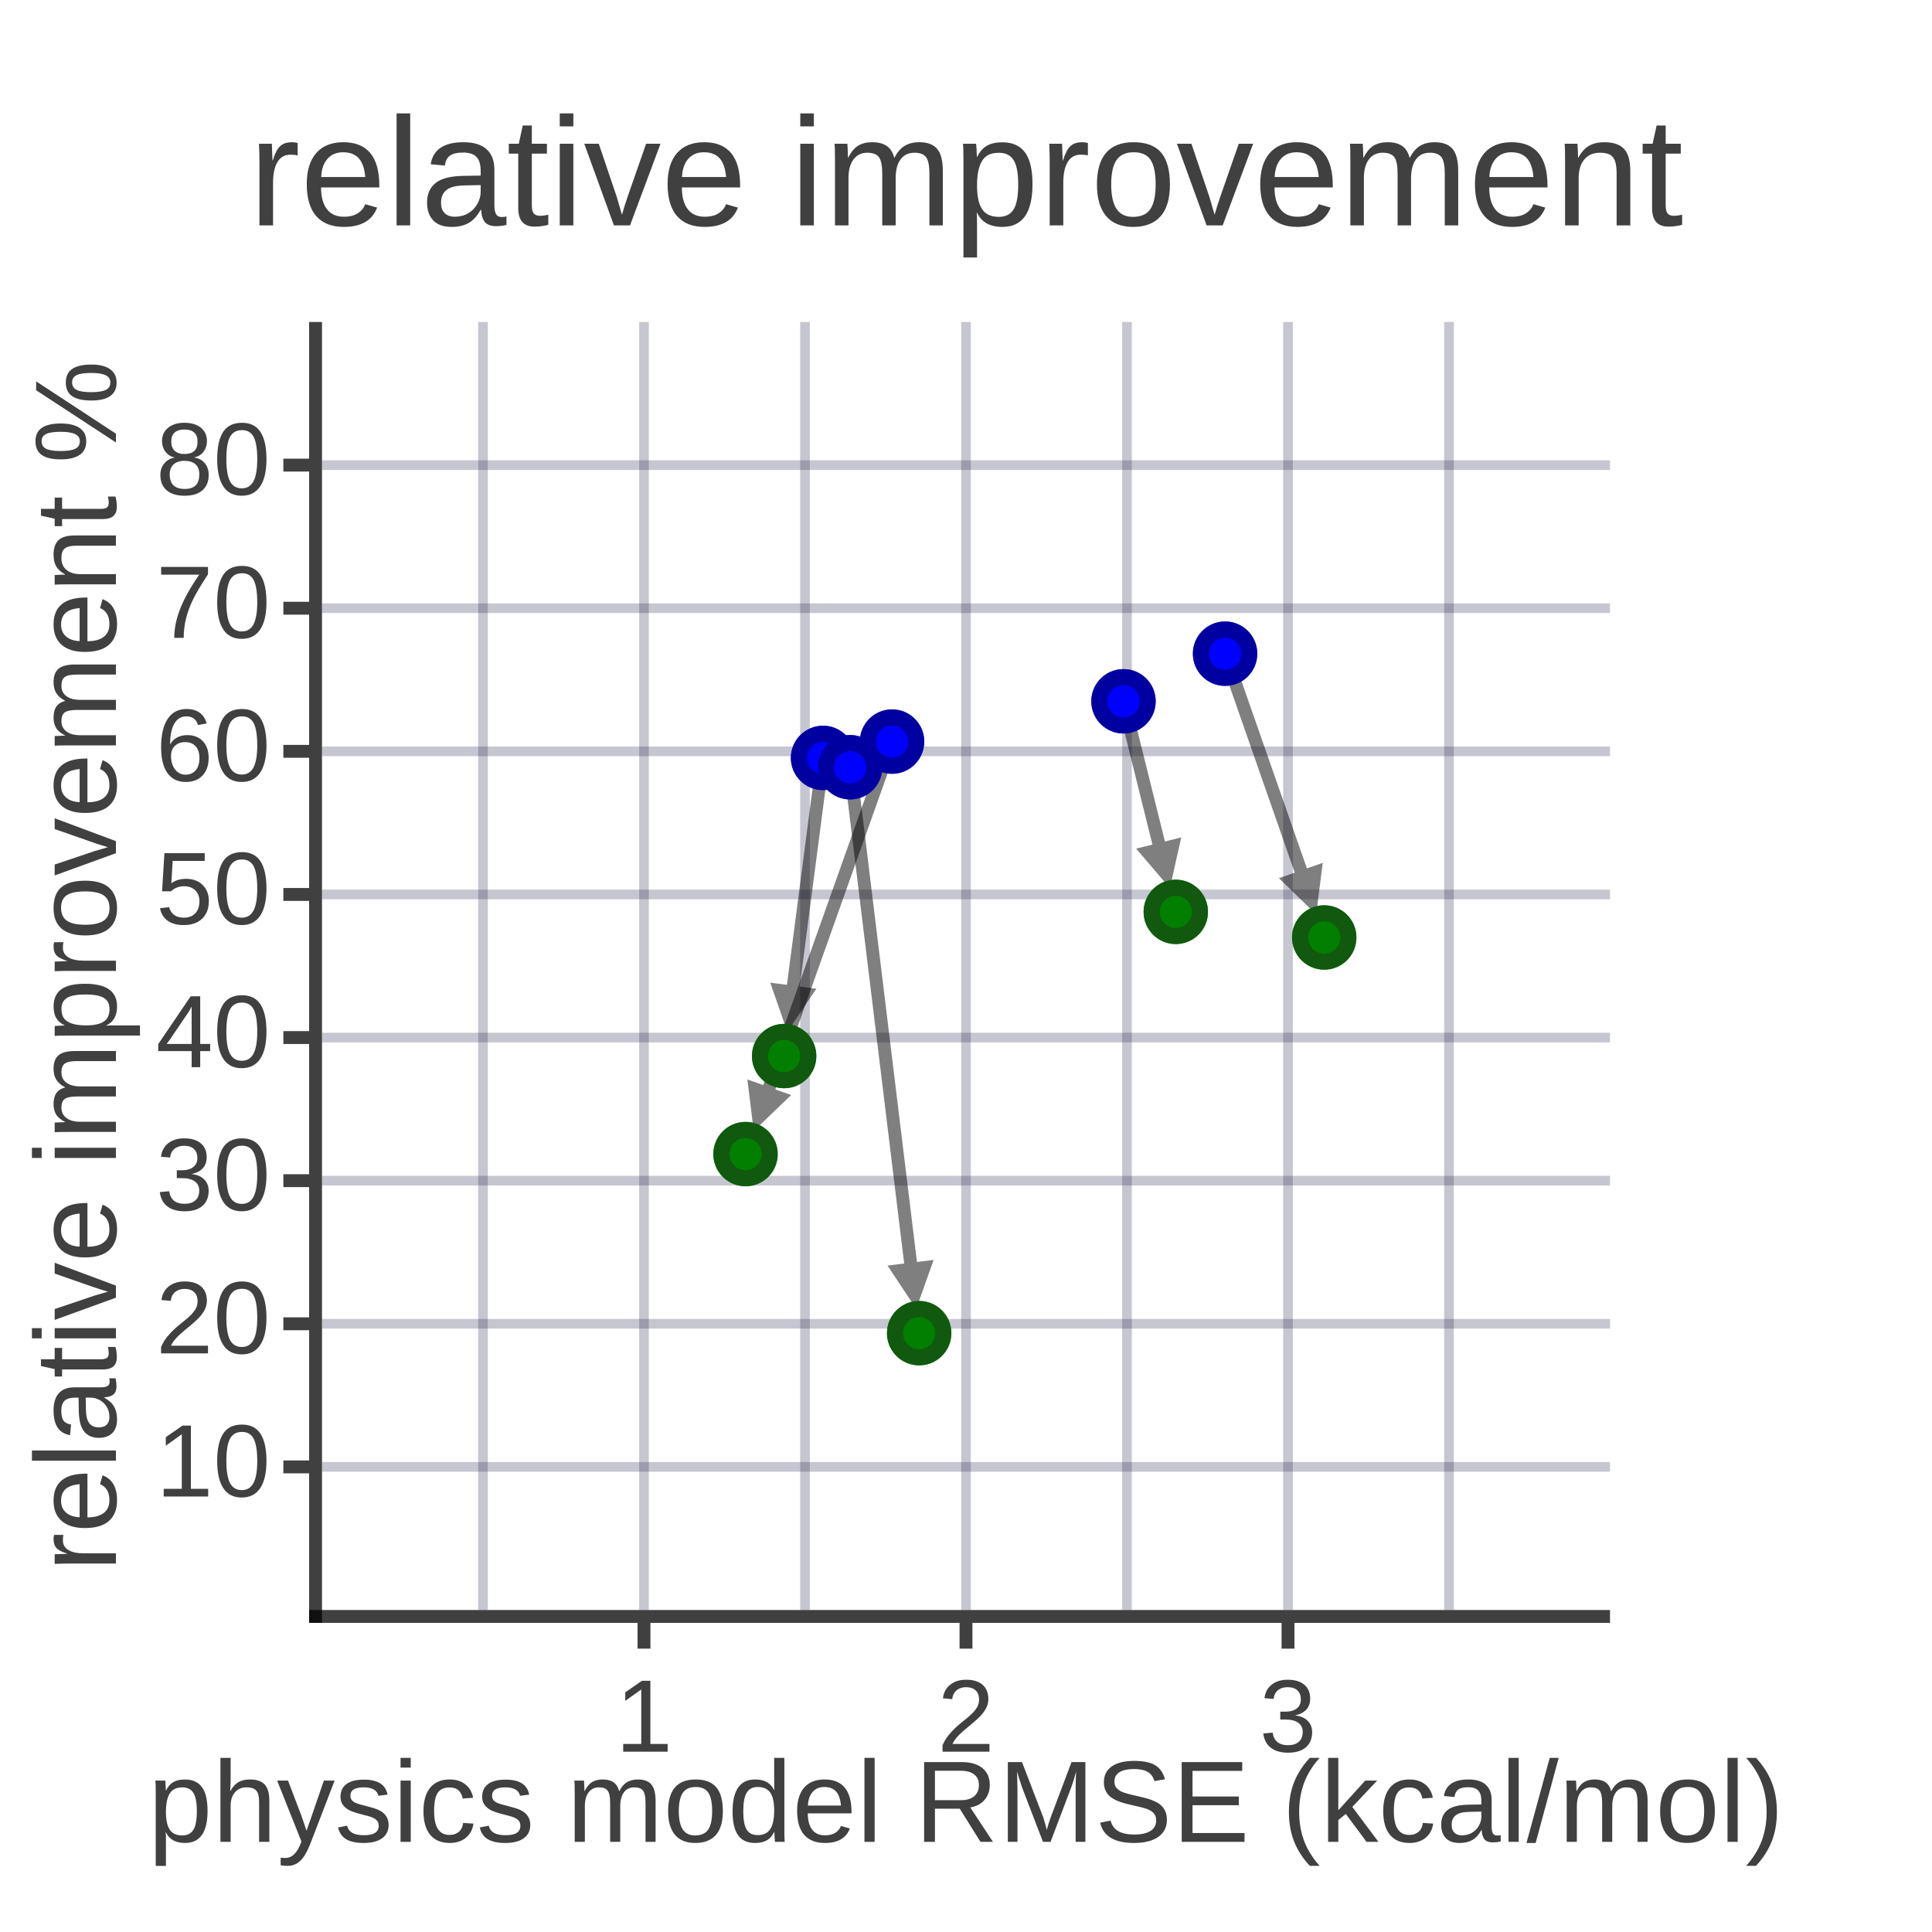
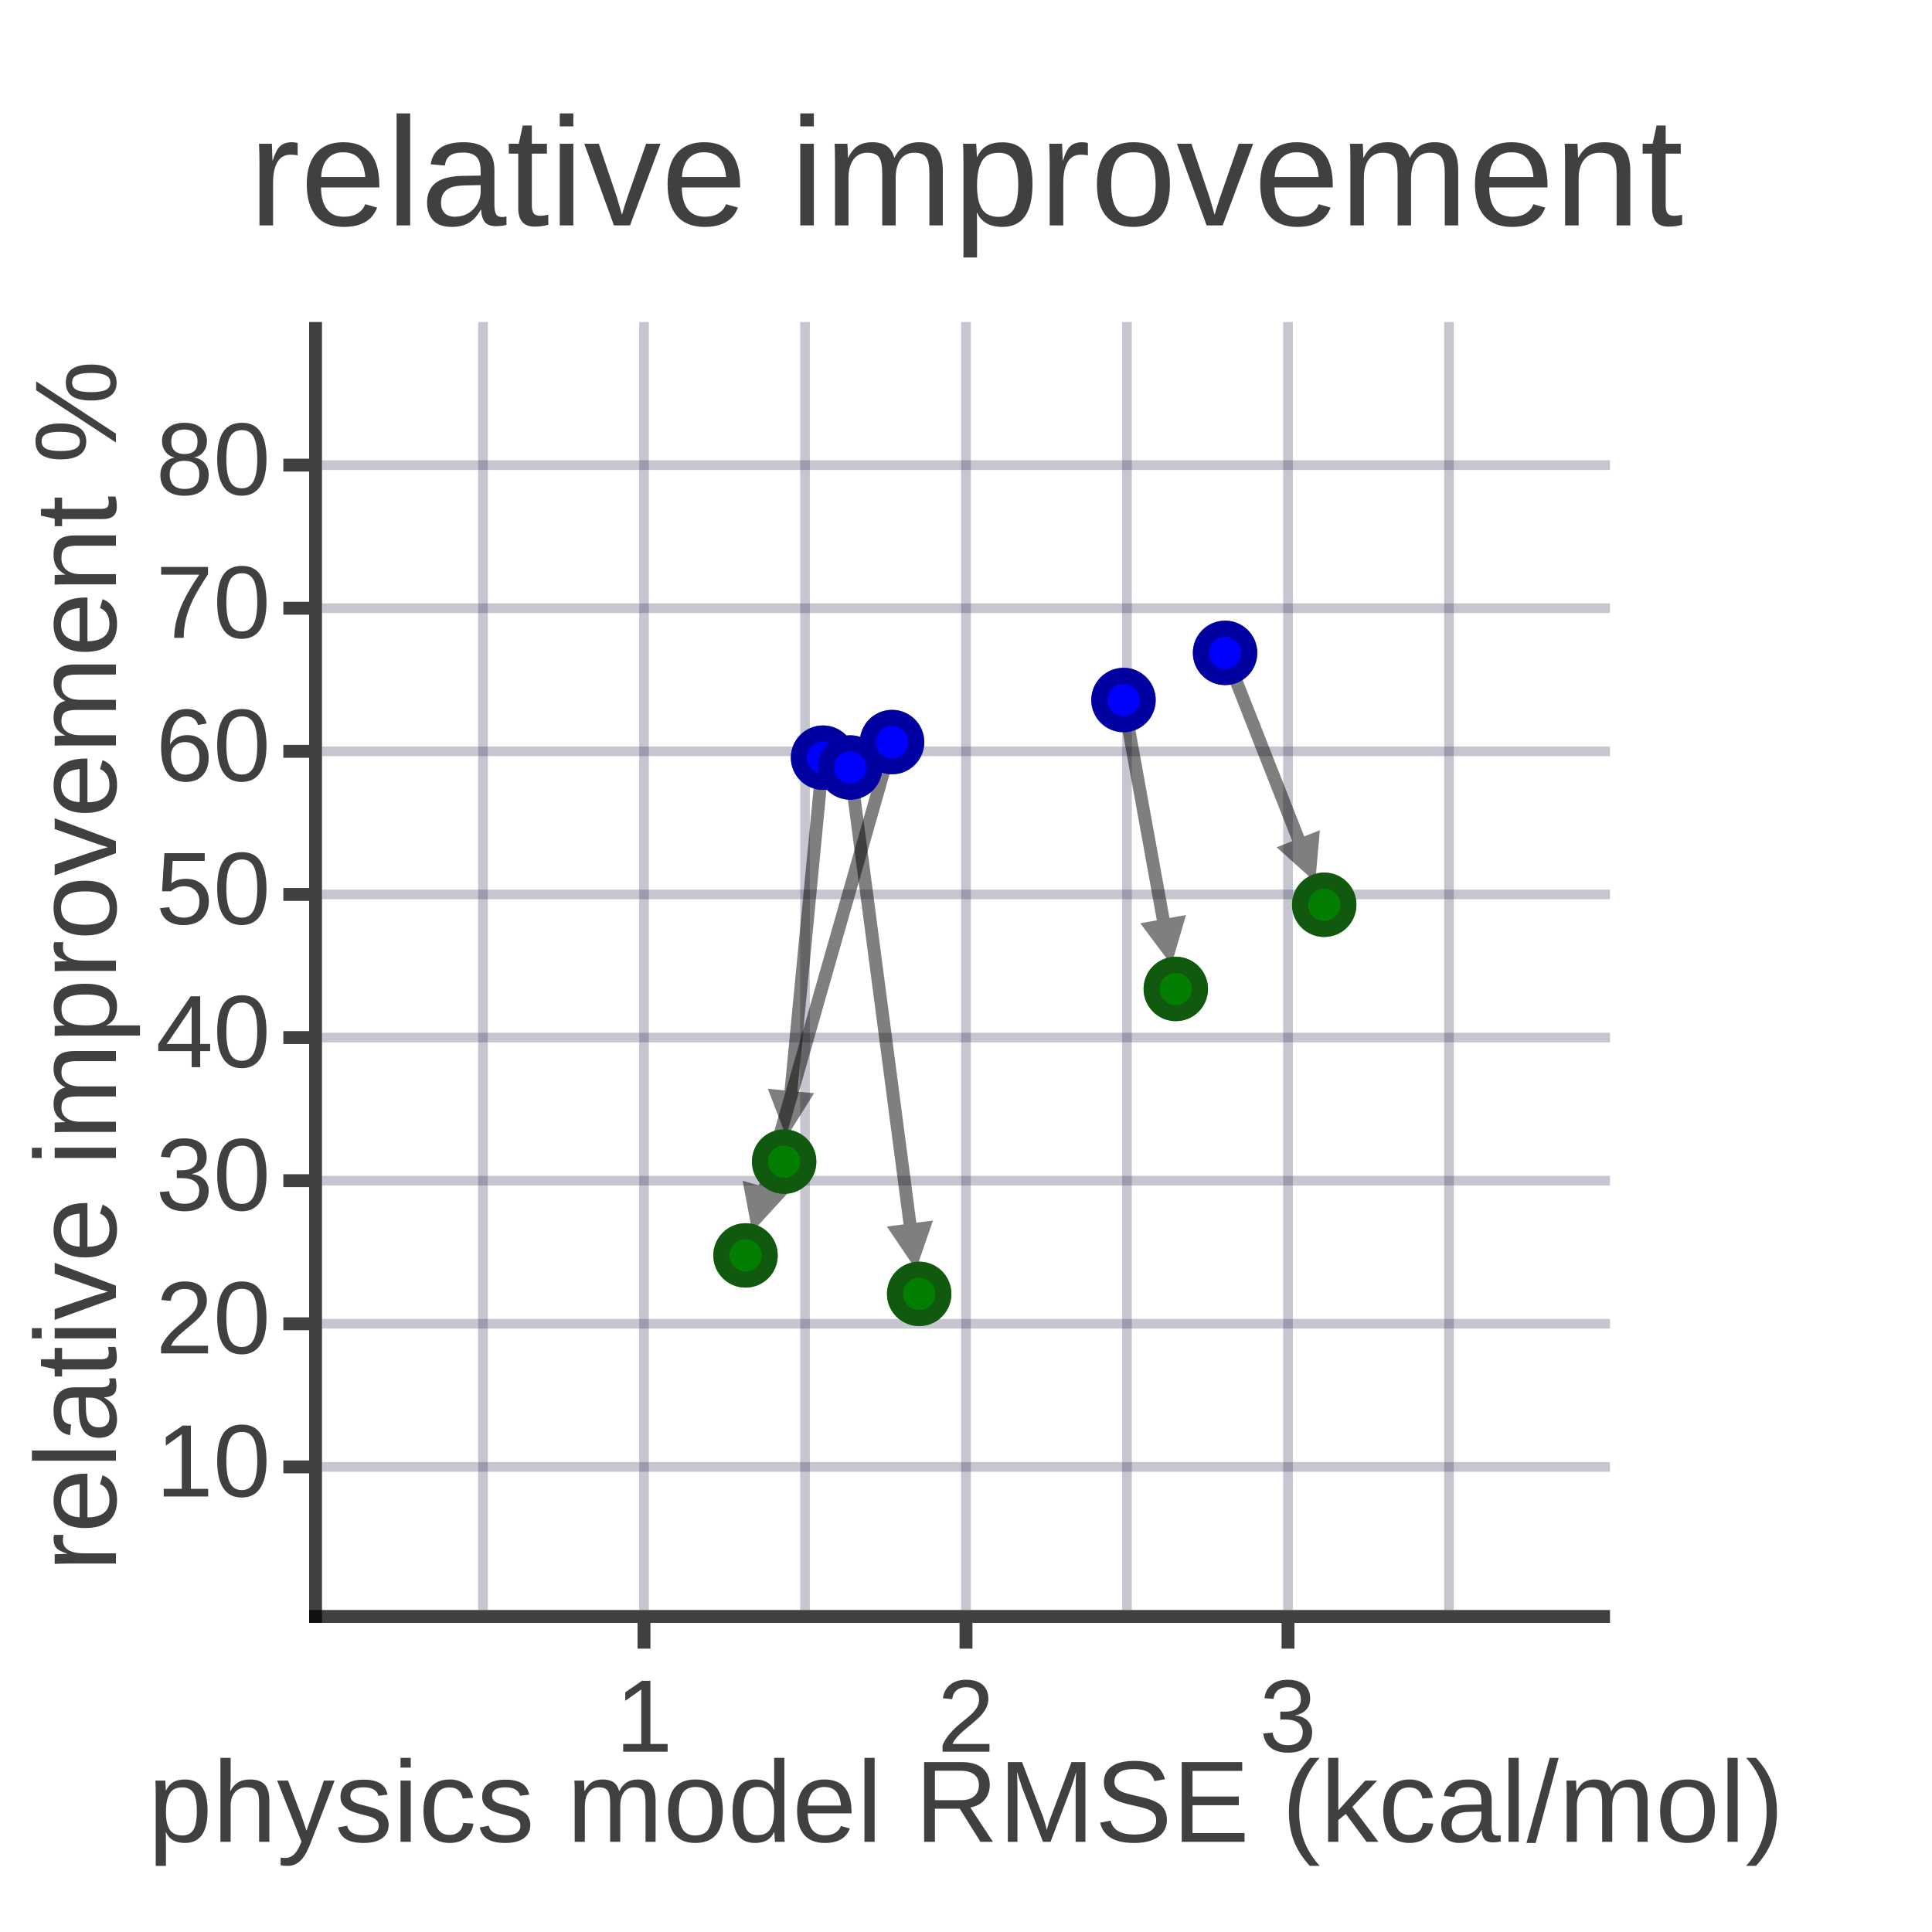
<svg xmlns="http://www.w3.org/2000/svg" xmlns:xlink="http://www.w3.org/1999/xlink" width="3000" height="3000" viewBox="0 0 1500 1500">
  <defs>
    <g id="d0">
      <path d="M-5.0,0 L-5.0,1010.0" fill="none" stroke="#000000" stroke-width="10.0" stroke-opacity="0.75" />
      <path d="M-10.0,1005.0 L1000,1005.0" fill="none" stroke="#000000" stroke-width="10.0" stroke-opacity="0.75" />
      <path d="M250.0,1010.0 L250.0,1030" fill="none" stroke="#000000" stroke-width="10.0" stroke-opacity="0.75" />
      <text x="250.0" y="1110" font-size="80" text-anchor="middle" fill="#000000" fill-opacity="0.75" font-family="Arial">1</text>
      <path d="M500.0,1010.0 L500.0,1030" fill="none" stroke="#000000" stroke-width="10.0" stroke-opacity="0.75" />
      <text x="500.0" y="1110" font-size="80" text-anchor="middle" fill="#000000" fill-opacity="0.75" font-family="Arial">2</text>
      <path d="M750.0,1010.0 L750.0,1030" fill="none" stroke="#000000" stroke-width="10.0" stroke-opacity="0.75" />
      <text x="750.0" y="1110" font-size="80" text-anchor="middle" fill="#000000" fill-opacity="0.75" font-family="Arial">3</text>
      <path d="M125.0,0 L125.0,1000" fill="none" stroke="#1e1e46" stroke-width="7.5" stroke-opacity="0.25" />
      <path d="M250.0,0 L250.0,1000" fill="none" stroke="#1e1e46" stroke-width="7.5" stroke-opacity="0.25" />
      <path d="M375.0,0 L375.0,1000" fill="none" stroke="#1e1e46" stroke-width="7.5" stroke-opacity="0.25" />
      <path d="M500.0,0 L500.0,1000" fill="none" stroke="#1e1e46" stroke-width="7.5" stroke-opacity="0.25" />
      <path d="M625.0,0 L625.0,1000" fill="none" stroke="#1e1e46" stroke-width="7.5" stroke-opacity="0.25" />
      <path d="M750.0,0 L750.0,1000" fill="none" stroke="#1e1e46" stroke-width="7.5" stroke-opacity="0.25" />
      <path d="M875.0,0 L875.0,1000" fill="none" stroke="#1e1e46" stroke-width="7.5" stroke-opacity="0.25" />
      <path d="M-10.0,888.889 L-30,888.889" ill="none" stroke="#000000" stroke-width="10.0" stroke-opacity="0.75" />
      <text x="-40" y="911.889" font-size="80" text-anchor="end" fill="#000000" fill-opacity="0.75" font-family="Arial">10</text>
      <path d="M-10.0,777.778 L-30,777.778" ill="none" stroke="#000000" stroke-width="10.0" stroke-opacity="0.75" />
      <text x="-40" y="800.778" font-size="80" text-anchor="end" fill="#000000" fill-opacity="0.75" font-family="Arial">20</text>
      <path d="M-10.0,666.667 L-30,666.667" ill="none" stroke="#000000" stroke-width="10.0" stroke-opacity="0.75" />
      <text x="-40" y="689.667" font-size="80" text-anchor="end" fill="#000000" fill-opacity="0.75" font-family="Arial">30</text>
      <path d="M-10.0,555.556 L-30,555.556" ill="none" stroke="#000000" stroke-width="10.0" stroke-opacity="0.75" />
      <text x="-40" y="578.556" font-size="80" text-anchor="end" fill="#000000" fill-opacity="0.75" font-family="Arial">40</text>
      <path d="M-10.0,444.444 L-30,444.444" ill="none" stroke="#000000" stroke-width="10.0" stroke-opacity="0.75" />
      <text x="-40" y="467.444" font-size="80" text-anchor="end" fill="#000000" fill-opacity="0.75" font-family="Arial">50</text>
      <path d="M-10.0,333.333 L-30,333.333" ill="none" stroke="#000000" stroke-width="10.0" stroke-opacity="0.75" />
      <text x="-40" y="356.333" font-size="80" text-anchor="end" fill="#000000" fill-opacity="0.75" font-family="Arial">60</text>
      <path d="M-10.0,222.222 L-30,222.222" ill="none" stroke="#000000" stroke-width="10.0" stroke-opacity="0.75" />
      <text x="-40" y="245.222" font-size="80" text-anchor="end" fill="#000000" fill-opacity="0.75" font-family="Arial">70</text>
      <path d="M-10.0,111.111 L-30,111.111" ill="none" stroke="#000000" stroke-width="10.0" stroke-opacity="0.75" />
      <text x="-40" y="134.111" font-size="80" text-anchor="end" fill="#000000" fill-opacity="0.75" font-family="Arial">80</text>
      <path d="M0,888.889 L1000,888.889" fill="none" stroke="#1e1e46" stroke-width="7.5" stroke-opacity="0.25" />
      <path d="M0,777.778 L1000,777.778" fill="none" stroke="#1e1e46" stroke-width="7.5" stroke-opacity="0.25" />
      <path d="M0,666.667 L1000,666.667" fill="none" stroke="#1e1e46" stroke-width="7.5" stroke-opacity="0.25" />
      <path d="M0,555.556 L1000,555.556" fill="none" stroke="#1e1e46" stroke-width="7.5" stroke-opacity="0.25" />
      <path d="M0,444.444 L1000,444.444" fill="none" stroke="#1e1e46" stroke-width="7.5" stroke-opacity="0.25" />
      <path d="M0,333.333 L1000,333.333" fill="none" stroke="#1e1e46" stroke-width="7.5" stroke-opacity="0.25" />
      <path d="M0,222.222 L1000,222.222" fill="none" stroke="#1e1e46" stroke-width="7.5" stroke-opacity="0.25" />
      <path d="M0,111.111 L1000,111.111" fill="none" stroke="#1e1e46" stroke-width="7.5" stroke-opacity="0.25" />
      <text x="500.0" y="-75" font-size="120" text-anchor="middle" fill="#000000" fill-opacity="0.75" font-family="Arial">relative improvement</text>
      <g>
        <text x="-500.0" y="-160" font-size="90" transform="rotate(-90)" text-anchor="middle" fill="#000000" fill-opacity="0.75" font-family="Arial">relative improvement %</text>
      </g>
      <text x="500.0" y="1180" font-size="90" text-anchor="middle" fill="#000000" fill-opacity="0.75" font-family="Arial">physics model RMSE (kcal/mol)</text>
    </g>
    <marker markerWidth="3.608" markerHeight="4.04" viewBox="-0.002 -0.51 0.902 1.01" orient="auto" id="d1">
      <path d="M-0.1,0.5 L-0.1,-0.5 L0.9,0 Z" fill="#000000" opacity="0.5" />
    </marker>
    <g id="d2">
-       <circle cx="358.802" cy="569.913" r="25" fill="#027f00" opacity="1" stroke="none" />
-       <circle cx="358.802" cy="569.913" r="18.75" fill="none" stroke="#144c13" stroke-width="12.5" stroke-opacity="0.75" />
-       <circle cx="662.876" cy="457.98" r="25" fill="#027f00" opacity="1" stroke="none" />
-       <circle cx="662.876" cy="457.98" r="18.75" fill="none" stroke="#144c13" stroke-width="12.5" stroke-opacity="0.75" />
-       <circle cx="328.823" cy="646.03" r="25" fill="#027f00" opacity="1" stroke="none" />
-       <circle cx="328.823" cy="646.03" r="18.75" fill="none" stroke="#144c13" stroke-width="12.5" stroke-opacity="0.75" />
-       <circle cx="463.636" cy="785.063" r="25" fill="#027f00" opacity="1" stroke="none" />
-       <circle cx="463.636" cy="785.063" r="18.75" fill="none" stroke="#144c13" stroke-width="12.5" stroke-opacity="0.75" />
-       <circle cx="778.123" cy="477.858" r="25" fill="#027f00" opacity="1" stroke="none" />
-       <circle cx="778.123" cy="477.858" r="18.75" fill="none" stroke="#144c13" stroke-width="12.5" stroke-opacity="0.75" />
+       <circle cx="358.802" cy="651.884" r="25" fill="#027f00" opacity="1" stroke="none" />
+       <circle cx="358.802" cy="651.884" r="18.75" fill="none" stroke="#144c13" stroke-width="12.5" stroke-opacity="0.75" />
+       <circle cx="662.876" cy="517.819" r="25" fill="#027f00" opacity="1" stroke="none" />
+       <circle cx="662.876" cy="517.819" r="18.75" fill="none" stroke="#144c13" stroke-width="12.5" stroke-opacity="0.75" />
+       <circle cx="328.823" cy="724.698" r="25" fill="#027f00" opacity="1" stroke="none" />
+       <circle cx="328.823" cy="724.698" r="18.75" fill="none" stroke="#144c13" stroke-width="12.5" stroke-opacity="0.75" />
+       <circle cx="463.636" cy="754.559" r="25" fill="#027f00" opacity="1" stroke="none" />
+       <circle cx="463.636" cy="754.559" r="18.75" fill="none" stroke="#144c13" stroke-width="12.5" stroke-opacity="0.75" />
+       <circle cx="778.123" cy="452.46" r="25" fill="#027f00" opacity="1" stroke="none" />
+       <circle cx="778.123" cy="452.46" r="18.75" fill="none" stroke="#144c13" stroke-width="12.5" stroke-opacity="0.75" />
    </g>
    <g id="d3">
-       <circle cx="389.015" cy="338.443" r="25" fill="blue" opacity="1" stroke="none" />
-       <circle cx="389.015" cy="338.443" r="18.75" fill="none" stroke="navy" stroke-width="12.5" stroke-opacity="0.75" />
-       <circle cx="622.271" cy="294.487" r="25" fill="blue" opacity="1" stroke="none" />
-       <circle cx="622.271" cy="294.487" r="18.75" fill="none" stroke="navy" stroke-width="12.5" stroke-opacity="0.75" />
-       <circle cx="442.588" cy="325.771" r="25" fill="blue" opacity="1" stroke="none" />
-       <circle cx="442.588" cy="325.771" r="18.75" fill="none" stroke="navy" stroke-width="12.5" stroke-opacity="0.75" />
-       <circle cx="410.047" cy="345.676" r="25" fill="blue" opacity="1" stroke="none" />
-       <circle cx="410.047" cy="345.676" r="18.75" fill="none" stroke="navy" stroke-width="12.5" stroke-opacity="0.75" />
-       <circle cx="701.143" cy="257.51" r="25" fill="blue" opacity="1" stroke="none" />
-       <circle cx="701.143" cy="257.51" r="18.75" fill="none" stroke="navy" stroke-width="12.5" stroke-opacity="0.75" />
+       <circle cx="389.015" cy="338.248" r="25" fill="blue" opacity="1" stroke="none" />
+       <circle cx="389.015" cy="338.248" r="18.75" fill="none" stroke="navy" stroke-width="12.5" stroke-opacity="0.75" />
+       <circle cx="622.271" cy="293.49" r="25" fill="blue" opacity="1" stroke="none" />
+       <circle cx="622.271" cy="293.49" r="18.75" fill="none" stroke="navy" stroke-width="12.5" stroke-opacity="0.75" />
+       <circle cx="442.588" cy="326.141" r="25" fill="blue" opacity="1" stroke="none" />
+       <circle cx="442.588" cy="326.141" r="18.75" fill="none" stroke="navy" stroke-width="12.5" stroke-opacity="0.75" />
+       <circle cx="410.047" cy="345.884" r="25" fill="blue" opacity="1" stroke="none" />
+       <circle cx="410.047" cy="345.884" r="18.75" fill="none" stroke="navy" stroke-width="12.5" stroke-opacity="0.75" />
+       <circle cx="701.143" cy="256.887" r="25" fill="blue" opacity="1" stroke="none" />
+       <circle cx="701.143" cy="256.887" r="18.75" fill="none" stroke="navy" stroke-width="12.5" stroke-opacity="0.75" />
    </g>
    <g id="d4">
      <use xlink:href="#d0" x="250.0" y="250.0" />
-       <path d="M636.038,611.25 L615.921,765.376" stroke="#000000" stroke-width="10" stroke-opacity="0.5" fill="none" marker-end="url(#d1)" />
-       <path d="M877.815,566.809 L899.619,654.602" stroke="#000000" stroke-width="10" stroke-opacity="0.5" fill="none" marker-end="url(#d1)" />
-       <path d="M684.889,597.444 L597.233,844.203" stroke="#000000" stroke-width="10" stroke-opacity="0.5" fill="none" marker-end="url(#d1)" />
-       <path d="M662.832,618.507 L706.977,980.467" stroke="#000000" stroke-width="10" stroke-opacity="0.5" fill="none" marker-end="url(#d1)" />
-       <path d="M958.728,529.223 L1009.983,675.935" stroke="#000000" stroke-width="10" stroke-opacity="0.5" fill="none" marker-end="url(#d1)" />
+       <path d="M636.81,611.142 L614.076,847.138" stroke="#000000" stroke-width="10" stroke-opacity="0.5" fill="none" marker-end="url(#d1)" />
+       <path d="M876.368,566.122 L903.08,713.699" stroke="#000000" stroke-width="10" stroke-opacity="0.5" fill="none" marker-end="url(#d1)" />
+       <path d="M686.275,598.258 L593.919,921.81" stroke="#000000" stroke-width="10" stroke-opacity="0.5" fill="none" marker-end="url(#d1)" />
+       <path d="M663.037,618.689 L706.485,950.026" stroke="#000000" stroke-width="10" stroke-opacity="0.5" fill="none" marker-end="url(#d1)" />
+       <path d="M959.567,528.289 L1007.979,651.282" stroke="#000000" stroke-width="10" stroke-opacity="0.5" fill="none" marker-end="url(#d1)" />
      <use xlink:href="#d2" x="250.0" y="250.0" />
      <use xlink:href="#d3" x="250.0" y="250.0" />
    </g>
  </defs>
  <rect x="-10" y="-10" width="1520" height="1520" fill="#ffffff" />
  <use xlink:href="#d4" x="0" y="0" />
</svg>
